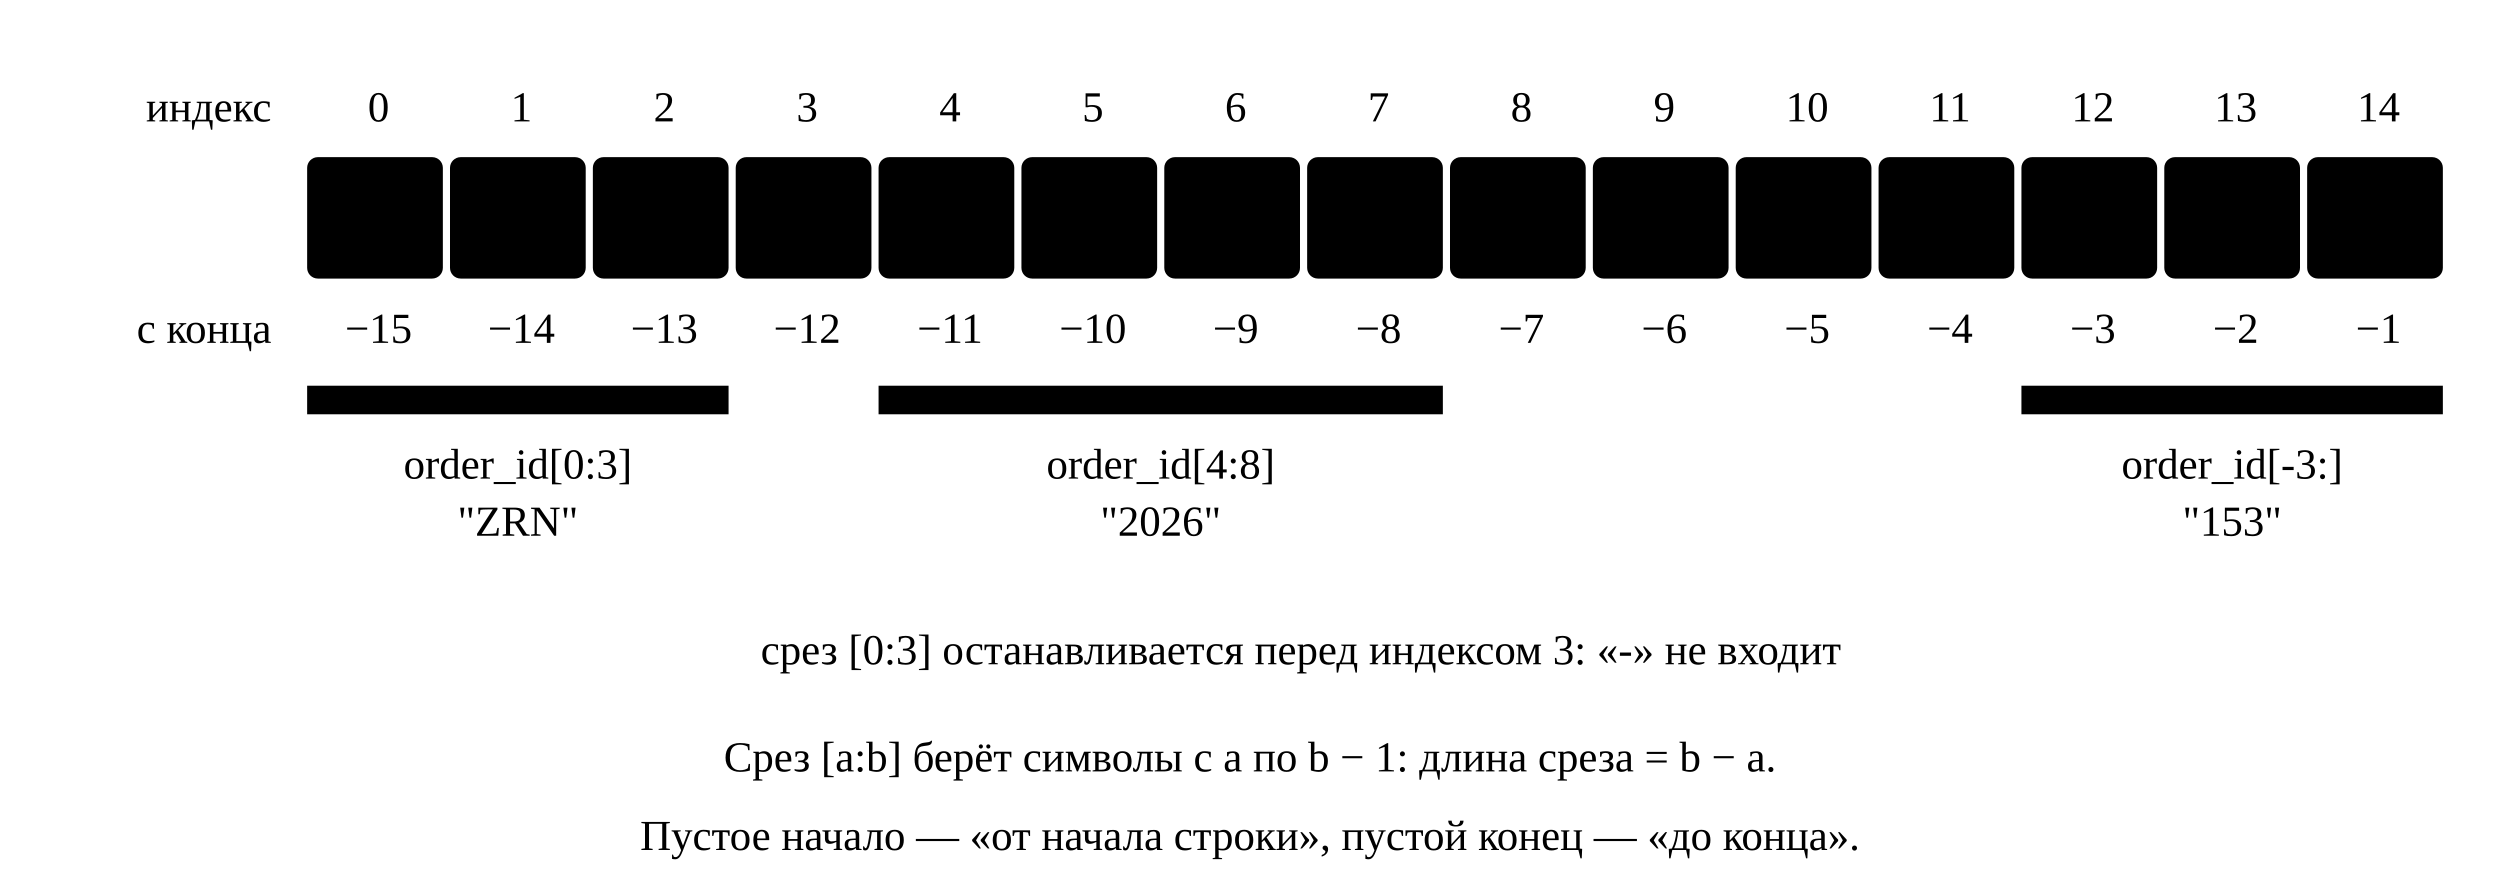
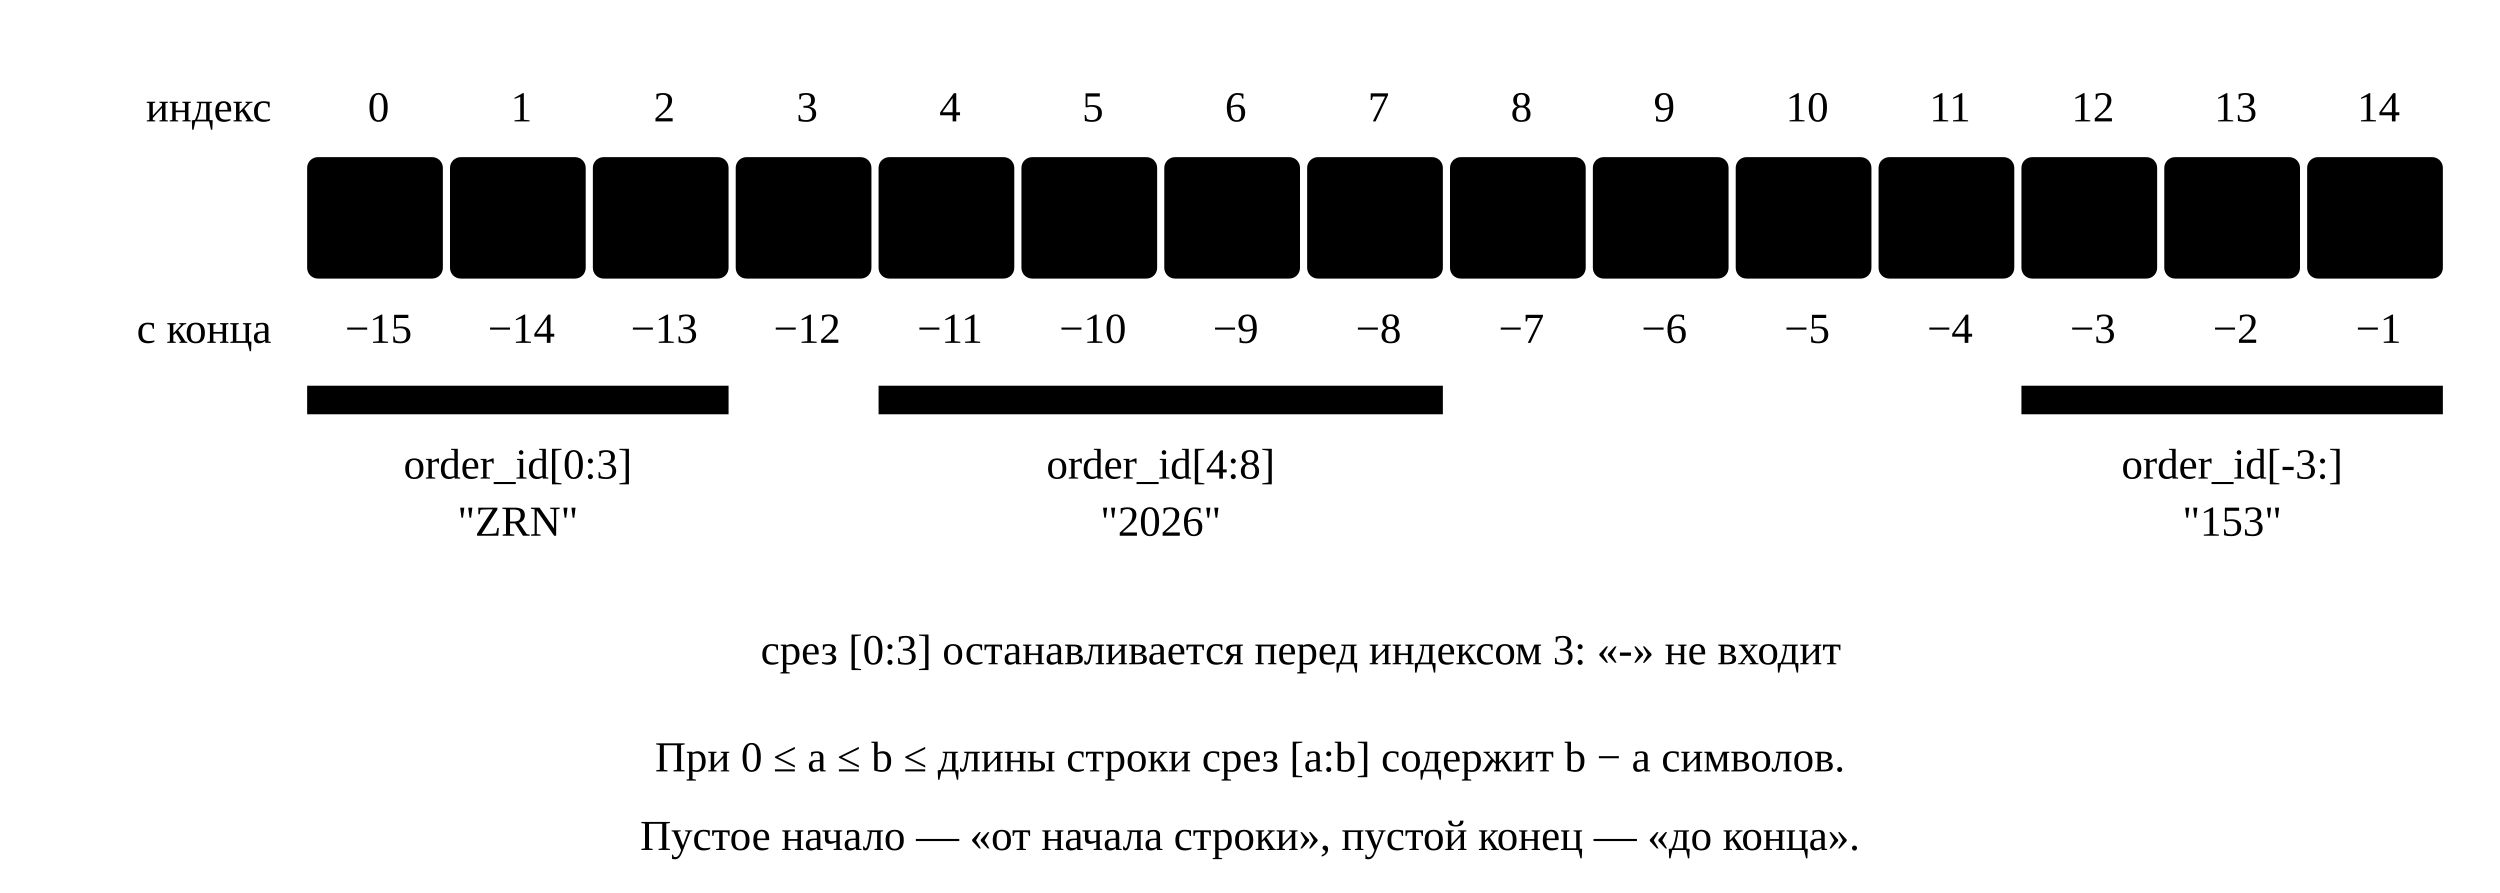
<svg xmlns="http://www.w3.org/2000/svg" viewBox="0 0 700 250" role="img" aria-labelledby="t-str-slice">
  <defs>
    <marker id="ah-str-slice" viewBox="0 0 10 10" refX="9" refY="5" markerWidth="7" markerHeight="7" orient="auto-start-reverse">
      <path class="ah" d="M0,0 L10,5 L0,10 z" />
    </marker>
  </defs>
  <text class="mut sm" x="76" y="34" text-anchor="end">индекс</text>
  <text class="mut sm" x="76" y="96" text-anchor="end">с конца</text>
  <text class="ink2 sm" x="106.0" y="34" text-anchor="middle">0</text>
  <rect class="box-acc" x="86" y="44" width="38" height="34" rx="3" />
  <text class="ink b" x="105.0" y="66" text-anchor="middle">Z</text>
  <text class="mut sm" x="106.0" y="96" text-anchor="middle">−15</text>
  <text class="ink2 sm" x="146.0" y="34" text-anchor="middle">1</text>
  <rect class="box-acc" x="126" y="44" width="38" height="34" rx="3" />
  <text class="ink b" x="145.0" y="66" text-anchor="middle">R</text>
  <text class="mut sm" x="146.0" y="96" text-anchor="middle">−14</text>
  <text class="ink2 sm" x="186.0" y="34" text-anchor="middle">2</text>
  <rect class="box-acc" x="166" y="44" width="38" height="34" rx="3" />
  <text class="ink b" x="185.0" y="66" text-anchor="middle">N</text>
  <text class="mut sm" x="186.0" y="96" text-anchor="middle">−13</text>
  <text class="ink2 sm" x="226.0" y="34" text-anchor="middle">3</text>
  <rect class="box" x="206" y="44" width="38" height="34" rx="3" />
  <text class="ink b" x="225.0" y="66" text-anchor="middle">-</text>
  <text class="mut sm" x="226.0" y="96" text-anchor="middle">−12</text>
  <text class="ink2 sm" x="266.0" y="34" text-anchor="middle">4</text>
  <rect class="box-ok" x="246" y="44" width="38" height="34" rx="3" />
  <text class="ink b" x="265.0" y="66" text-anchor="middle">2</text>
  <text class="mut sm" x="266.0" y="96" text-anchor="middle">−11</text>
  <text class="ink2 sm" x="306.0" y="34" text-anchor="middle">5</text>
  <rect class="box-ok" x="286" y="44" width="38" height="34" rx="3" />
  <text class="ink b" x="305.0" y="66" text-anchor="middle">0</text>
  <text class="mut sm" x="306.0" y="96" text-anchor="middle">−10</text>
  <text class="ink2 sm" x="346.0" y="34" text-anchor="middle">6</text>
  <rect class="box-ok" x="326" y="44" width="38" height="34" rx="3" />
  <text class="ink b" x="345.0" y="66" text-anchor="middle">2</text>
  <text class="mut sm" x="346.0" y="96" text-anchor="middle">−9</text>
  <text class="ink2 sm" x="386.0" y="34" text-anchor="middle">7</text>
  <rect class="box-ok" x="366" y="44" width="38" height="34" rx="3" />
  <text class="ink b" x="385.0" y="66" text-anchor="middle">6</text>
  <text class="mut sm" x="386.0" y="96" text-anchor="middle">−8</text>
  <text class="ink2 sm" x="426.0" y="34" text-anchor="middle">8</text>
  <rect class="box" x="406" y="44" width="38" height="34" rx="3" />
  <text class="ink b" x="425.0" y="66" text-anchor="middle">-</text>
  <text class="mut sm" x="426.0" y="96" text-anchor="middle">−7</text>
  <text class="ink2 sm" x="466.0" y="34" text-anchor="middle">9</text>
  <rect class="box" x="446" y="44" width="38" height="34" rx="3" />
  <text class="ink b" x="465.0" y="66" text-anchor="middle">0</text>
  <text class="mut sm" x="466.0" y="96" text-anchor="middle">−6</text>
  <text class="ink2 sm" x="506.0" y="34" text-anchor="middle">10</text>
  <rect class="box" x="486" y="44" width="38" height="34" rx="3" />
  <text class="ink b" x="505.0" y="66" text-anchor="middle">0</text>
  <text class="mut sm" x="506.0" y="96" text-anchor="middle">−5</text>
  <text class="ink2 sm" x="546.0" y="34" text-anchor="middle">11</text>
  <rect class="box" x="526" y="44" width="38" height="34" rx="3" />
  <text class="ink b" x="545.0" y="66" text-anchor="middle">0</text>
  <text class="mut sm" x="546.0" y="96" text-anchor="middle">−4</text>
  <text class="ink2 sm" x="586.0" y="34" text-anchor="middle">12</text>
  <rect class="box-warn" x="566" y="44" width="38" height="34" rx="3" />
  <text class="ink b" x="585.0" y="66" text-anchor="middle">1</text>
  <text class="mut sm" x="586.0" y="96" text-anchor="middle">−3</text>
  <text class="ink2 sm" x="626.0" y="34" text-anchor="middle">13</text>
  <rect class="box-warn" x="606" y="44" width="38" height="34" rx="3" />
  <text class="ink b" x="625.0" y="66" text-anchor="middle">5</text>
  <text class="mut sm" x="626.0" y="96" text-anchor="middle">−2</text>
  <text class="ink2 sm" x="666.0" y="34" text-anchor="middle">14</text>
  <rect class="box-warn" x="646" y="44" width="38" height="34" rx="3" />
  <text class="ink b" x="665.0" y="66" text-anchor="middle">3</text>
  <text class="mut sm" x="666.0" y="96" text-anchor="middle">−1</text>
  <path class="ln-acc" d="M86,108 v8 H204 v-8" />
  <text class="acc sm b" x="145.0" y="134" text-anchor="middle">order_id[0:3]</text>
  <text class="ink sm" x="145.0" y="150" text-anchor="middle">"ZRN"</text>
  <path class="ln" d="M246,108 v8 H404 v-8" />
  <text class="ink sm b" x="325.0" y="134" text-anchor="middle">order_id[4:8]</text>
  <text class="ink sm" x="325.0" y="150" text-anchor="middle">"2026"</text>
  <path class="ln" d="M566,108 v8 H684 v-8" />
  <text class="ink sm b" x="625.0" y="134" text-anchor="middle">order_id[-3:]</text>
  <text class="ink sm" x="625.0" y="150" text-anchor="middle">"153"</text>
  <path class="ln-err dash" d="M205,40 V172" />
  <text class="err sm b" x="213" y="186" text-anchor="start">срез [0:3] останавливается перед индексом 3: «-» не входит</text>
-   <text class="ink2" x="350" y="216" text-anchor="middle">Срез [a:b] берёт символы с a по b − 1: длина среза = b − a.</text>
+   <text class="ink2" x="350" y="216" text-anchor="middle">При 0 ≤ a ≤ b ≤ длины строки срез [a:b] содержит b − a символов.</text>
  <text class="ink2 sm" x="350" y="238" text-anchor="middle">Пустое начало — «от начала строки», пустой конец — «до конца».</text>
</svg>
